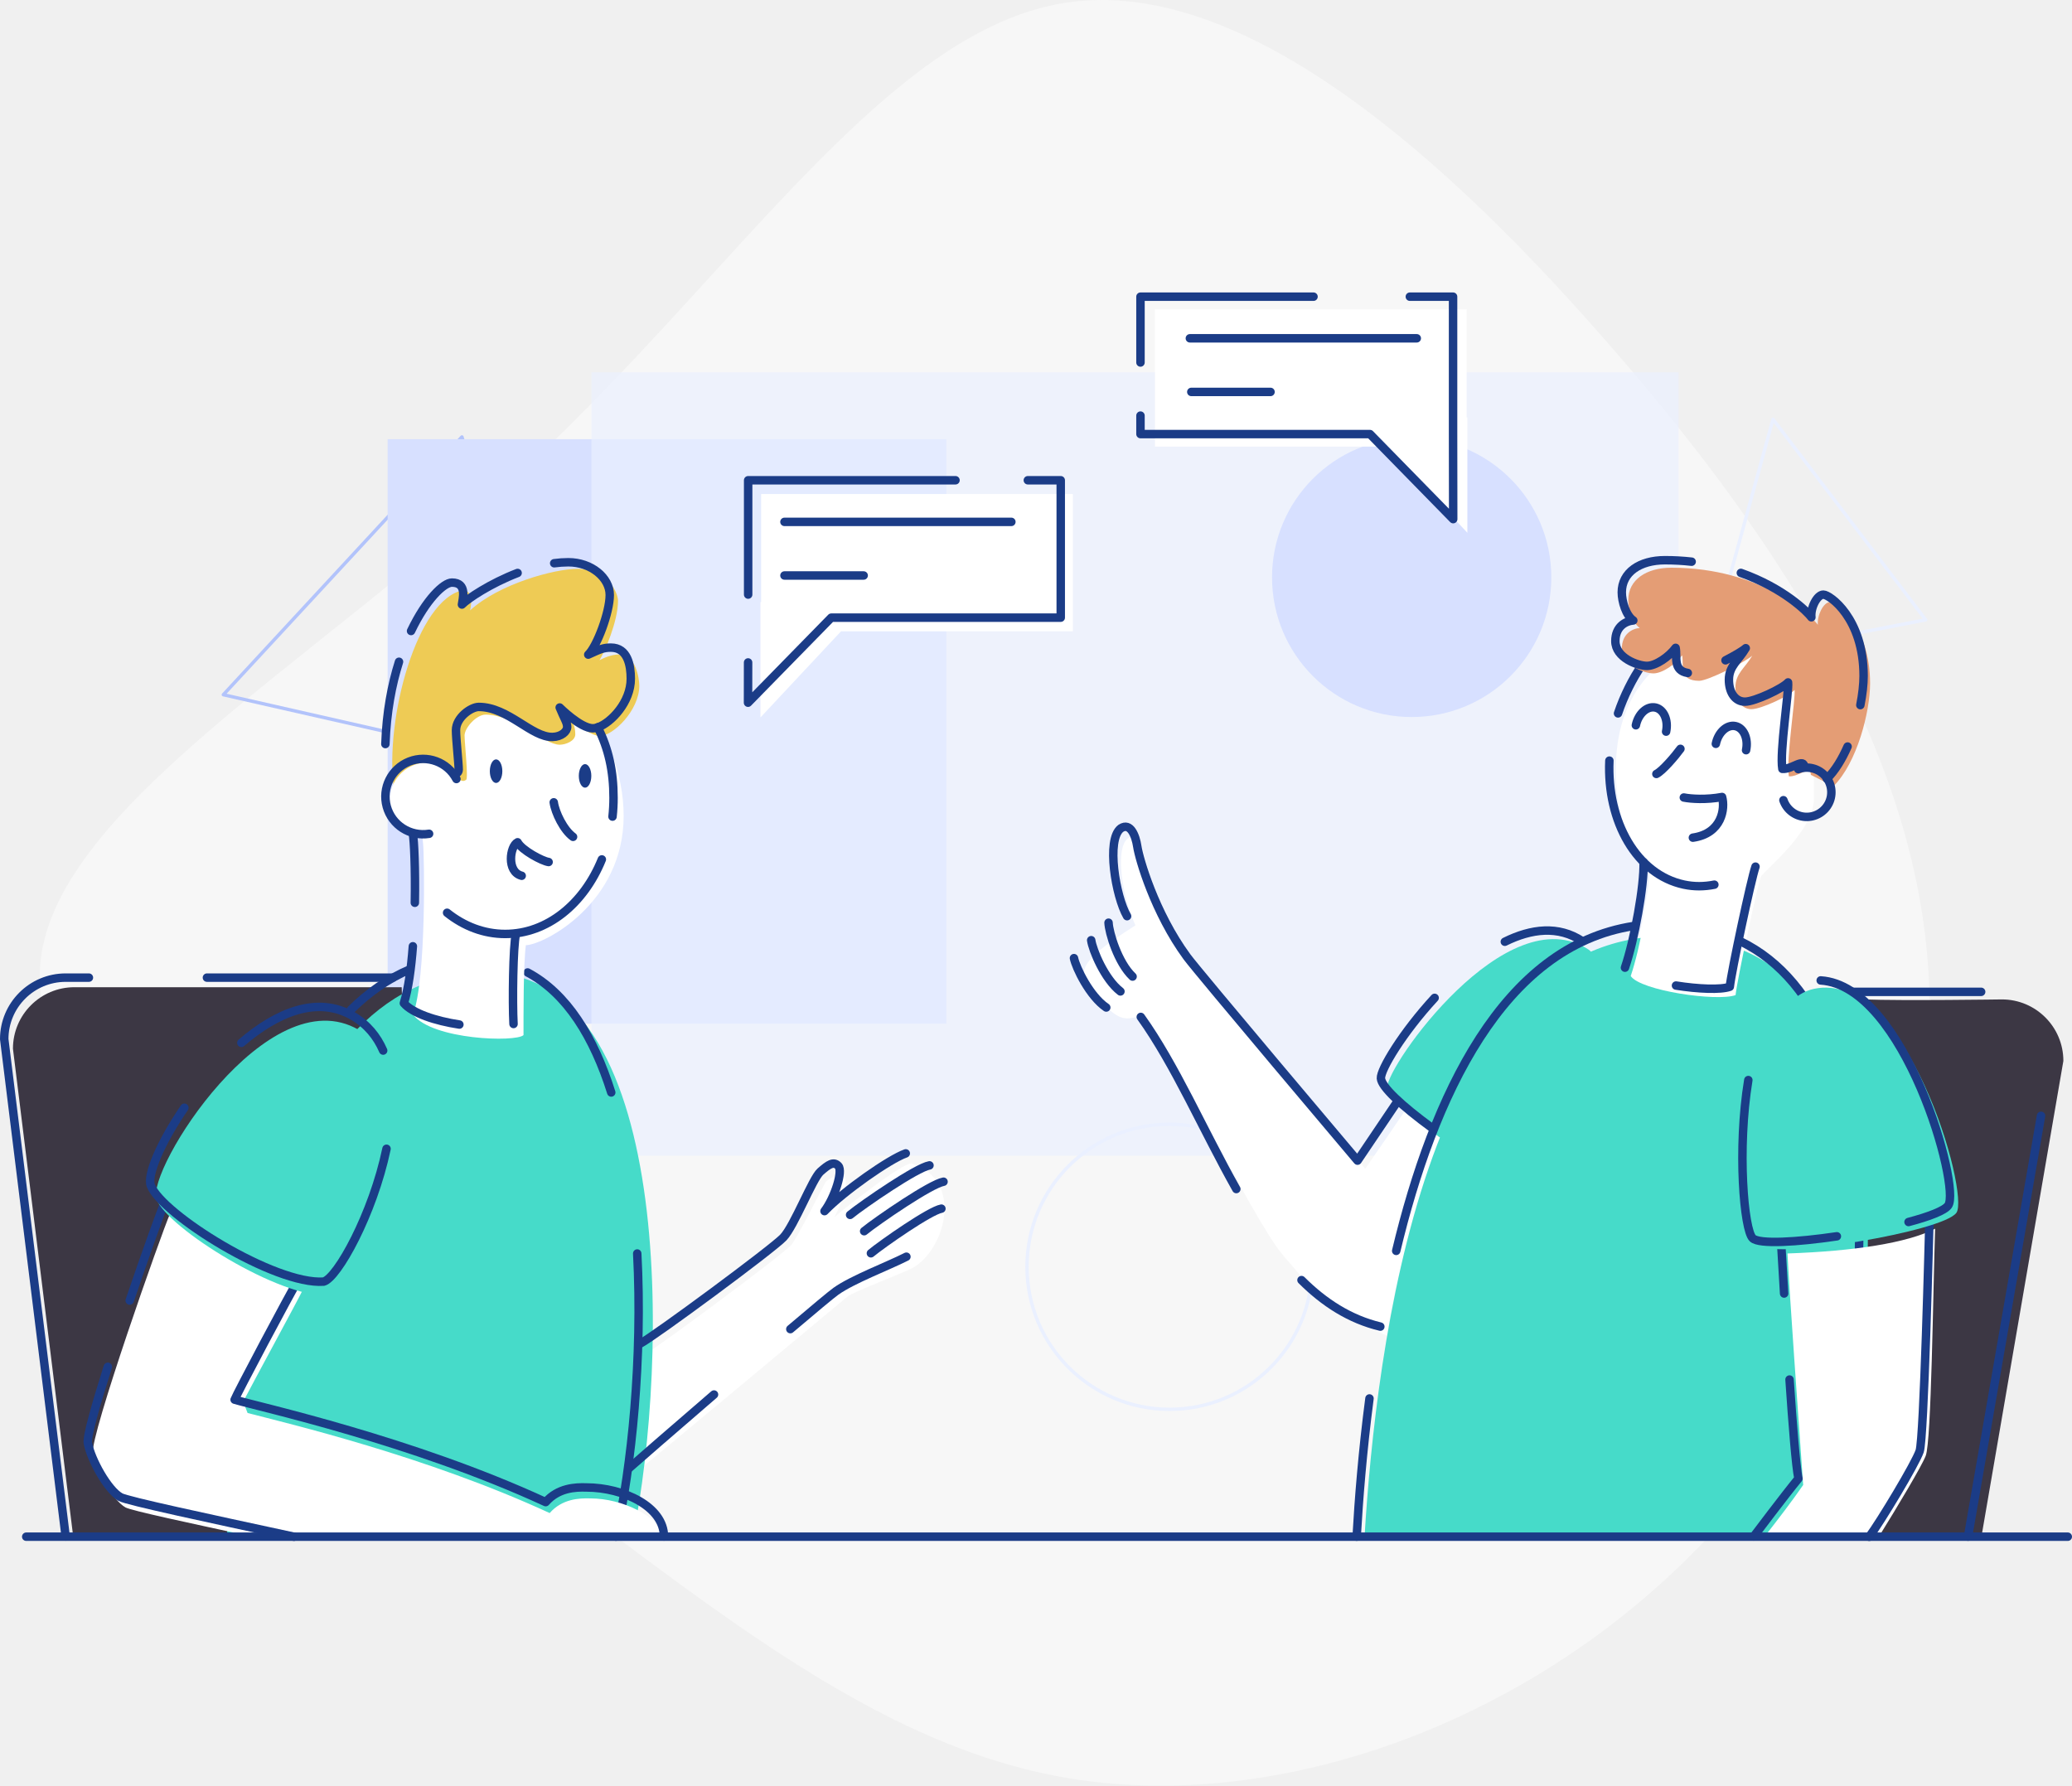
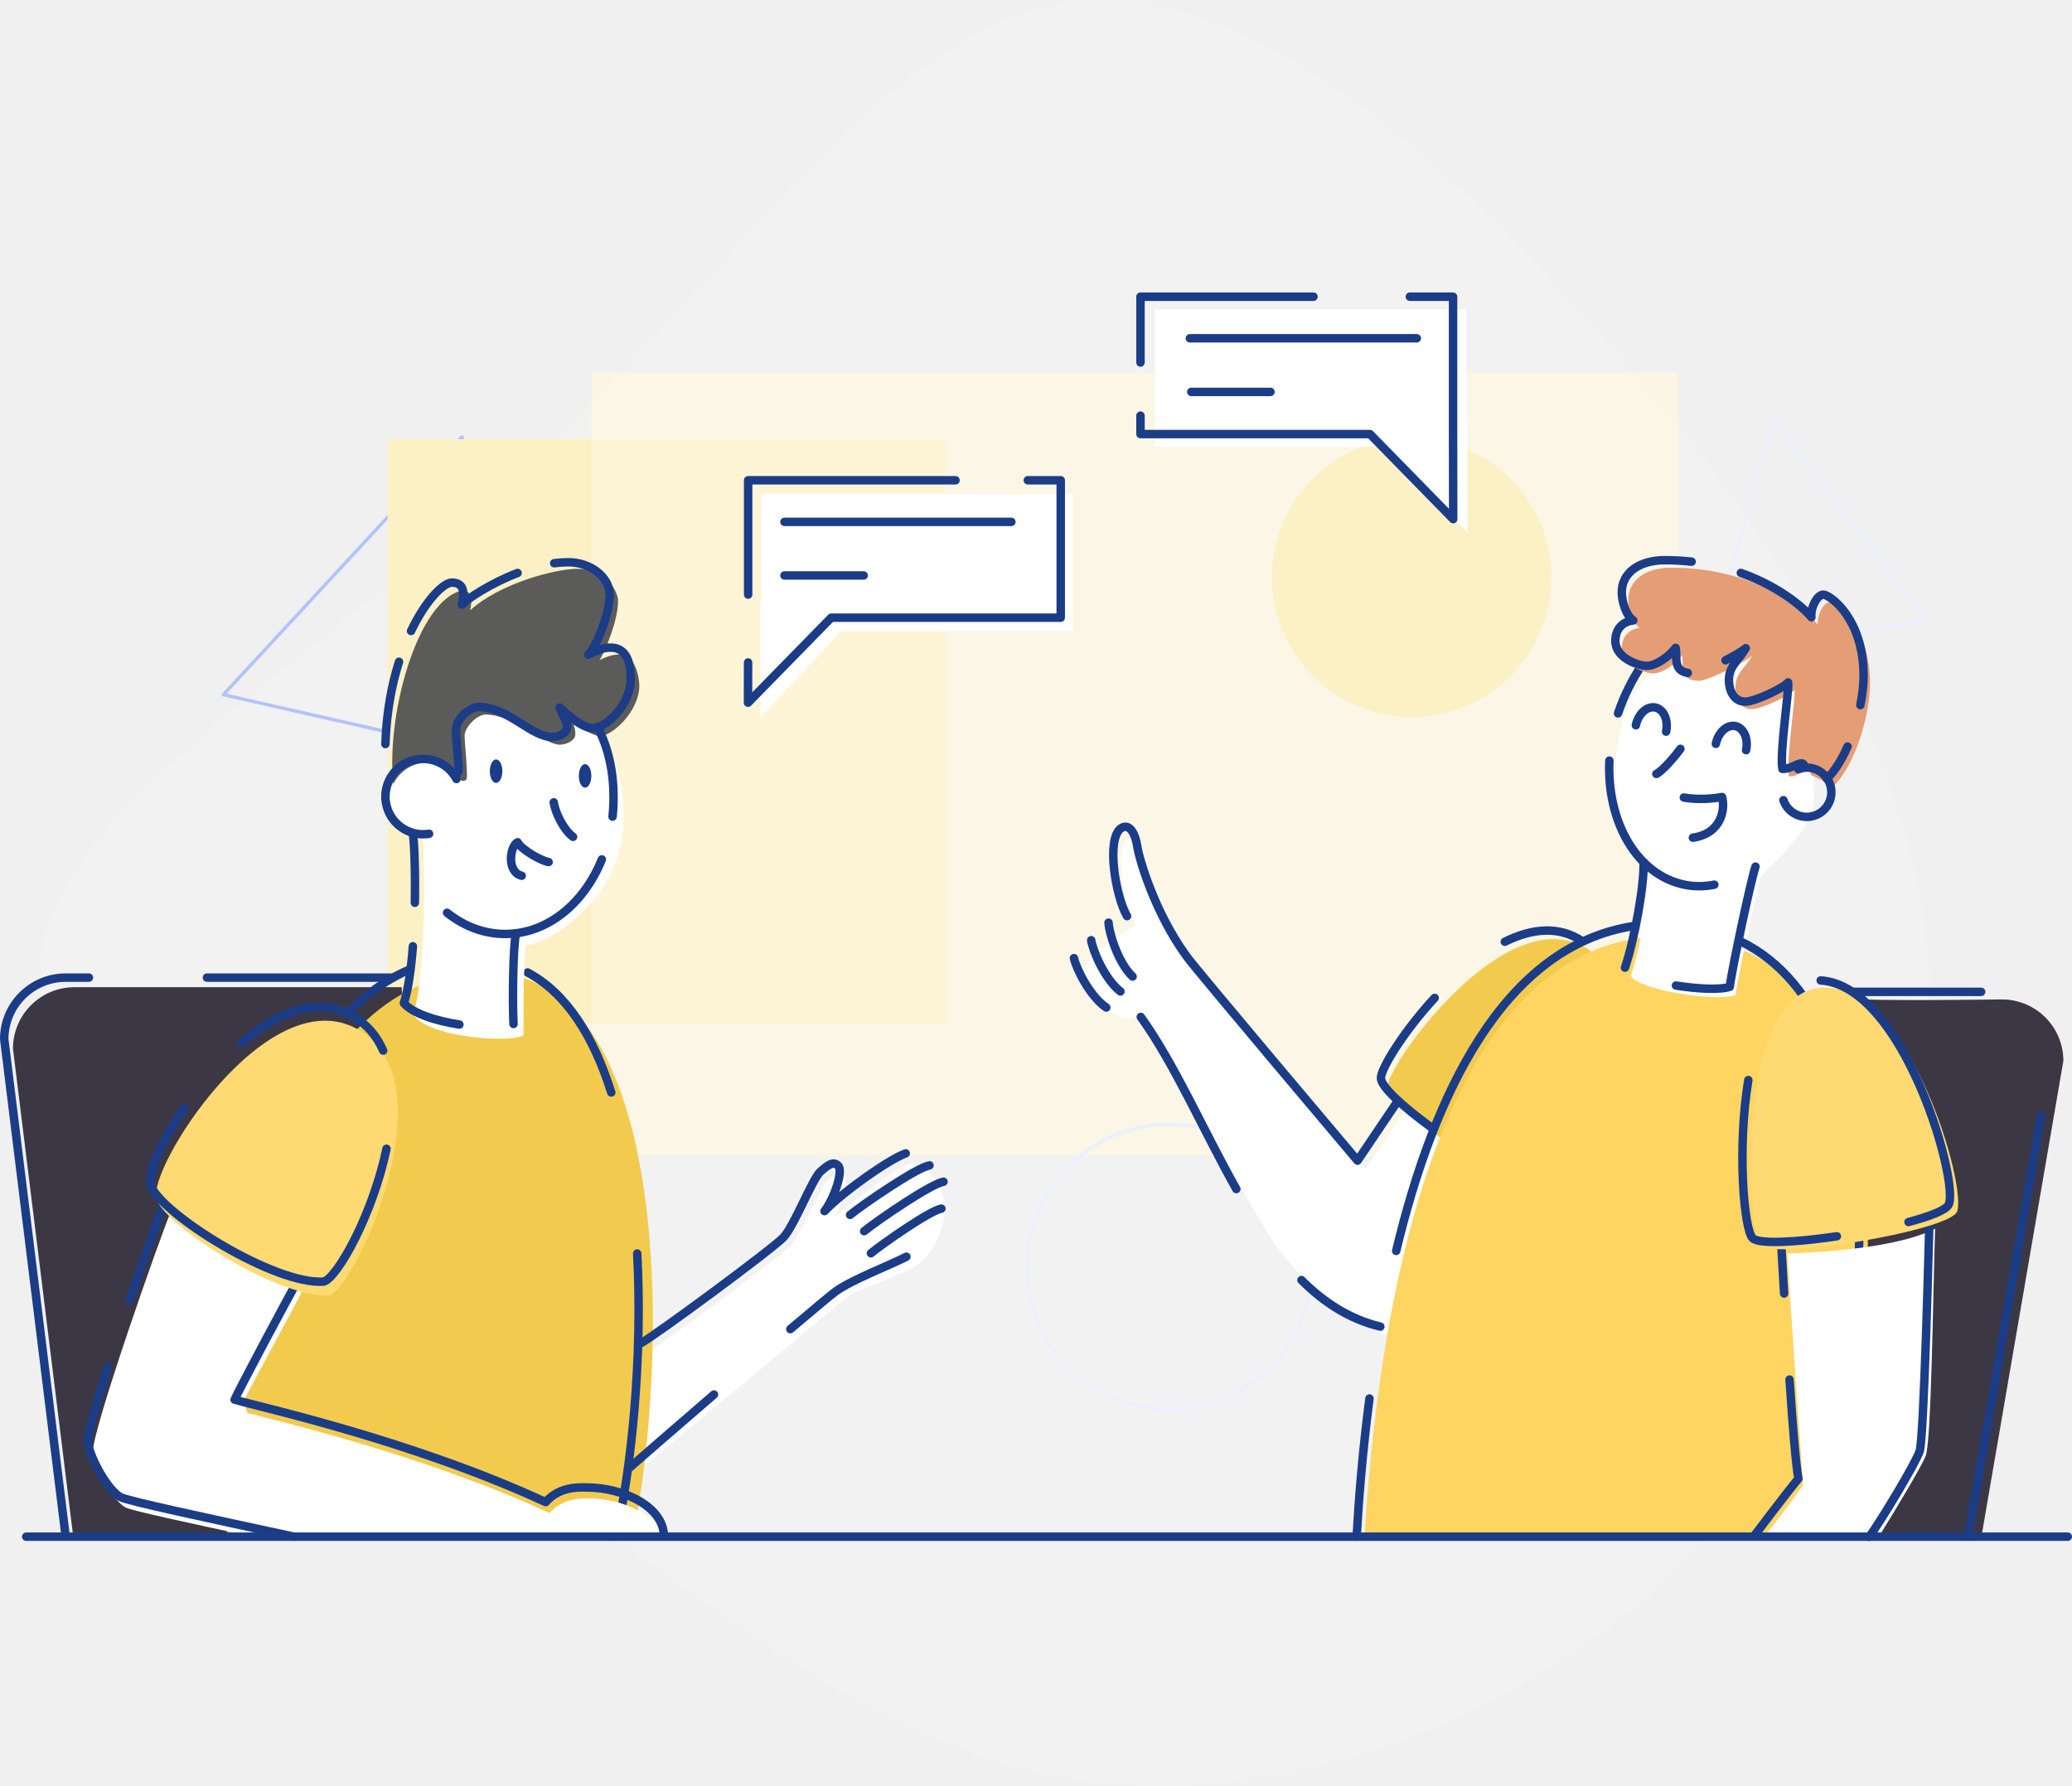
- <svg xmlns="http://www.w3.org/2000/svg" viewBox="0 0 6120.9 5275.15">
-   <defs>
-     <style>.cls-1{fill:#f7f7f7;}.cls-2,.cls-3,.cls-9{fill:none;stroke-linecap:round;stroke-linejoin:round;}.cls-2{stroke:#b2c3fb;}.cls-2,.cls-3{stroke-width:10px;}.cls-3{stroke:#eaf0ff;}.cls-4{fill:#d7e0ff;}.cls-5{fill:#eaf0ff;opacity:0.67;isolation:isolate;}.cls-6{fill:#fff;}.cls-7{fill:#3c3744;}.cls-8{fill:#46dbc9;}.cls-9{stroke:#1b3c87;stroke-width:25px;}.cls-10{fill:#eecb55;}.cls-11{fill:#1b3c87;}.cls-12{fill:#e49d75;}</style>
-   </defs>
-   <g id="Layer_2" data-name="Layer 2">
-     <g id="Layer_1-2" data-name="Layer 1">
-       <path class="cls-1" d="M4777.44,1045.43C5275.3,1621.76,5660,2231.55,5697.26,2877.35c36,645.81-276.59,1328.92-774.45,1785.61-496.57,456.7-1179.68,687-1765,590.49-584.06-97.77-1072.91-522.31-1693-979C846,3817.76,94.72,3328.9,117.87,2864.49c21.87-465.7,818.19-908.25,1438.27-1485.87C2176.21,802.29,2618.76,92.16,3144.92,8.54S4280.87,469.09,4777.44,1045.43Z" />
-       <path class="cls-2" d="M659.78,2052.34l352.41-380.77L1364.6,1290.8l153.55,495.58L1671.71,2282l-506-114.81Z" />
-       <path class="cls-3" d="M5237.57,1238.58l-197.18,718.05L5688.69,1831Z" />
-       <path class="cls-4" d="M1145.14,1297.46H2795.69V3024.25H1145.14Z" />
-       <path class="cls-5" d="M1747.26,1099.76H4958.67V3414.13H1747.26Z" />
-       <path class="cls-4" d="M3757.75,1705.78c0-227.82,184.69-412.5,412.5-412.5s412.51,184.68,412.51,412.5-184.69,412.5-412.51,412.5S3757.75,1933.6,3757.75,1705.78Z" />
-       <path class="cls-3" d="M3033.84,3742.32c0-232.59,188.56-421.15,421.15-421.15s421.14,188.56,421.14,421.15S3687.58,4163.46,3455,4163.46,3033.84,3974.91,3033.84,3742.32Z" />
-       <path class="cls-6" d="M4332.74,913.82v319.25l2,0v340.81l-238.12-254.6H3411.93V913.82Z" />
-       <path class="cls-6" d="M2248.45,1459.45V1778.7l-2,0v340.81l238.13-254.59h684.71V1459.45Z" />
-       <path class="cls-6" d="M4773.45,2273.13c0,228.33,99.24,269.73,99.24,311.14s-45,268.51-57.84,298.35c33.49,46.88,269.73,71.24,314.79,59.06,3.65-44.45,60.28-333.67,73.07-353.15s155.87-134,155.87-228.94c0-212.5-14-495-155.26-495C5031.61,1864.57,4773.45,1948,4773.45,2273.13Z" />
-       <path class="cls-7" d="M5486.22,2952.49c-110.46,2.74-349.13,45.53-349.13,45.53-1.37,116.6,30.42,1352.47,35.22,1538.39h681.62L6095.4,3134.14a181.64,181.64,0,0,0-181.65-181.65s-293.37,4.25-407.28,0C5500.35,2952.29,5493.58,2952.3,5486.22,2952.49Z" />
-       <path class="cls-6" d="M1903,4002.43C1941.87,3981,2317.52,3703,2338.06,3677s94.27-174.55,100.47-184.24,45.64-27.81,50.57-23.63c30.26,25.69-18.24,113.15-24,126.52,28.17-25.71,206.39-165.06,228.23-158.21,157,49.29,98.25,258.81-.42,309.86-27,14-174.83,70.42-189,82.78s-636,530.08-649.93,540C1846.21,4334.39,1864.06,4023.83,1903,4002.43Z" />
-       <path class="cls-6" d="M4154.11,3276.08c-26.76,39.61-94.44,138.43-121.21,177-287.91-378.81-586-598.17-664.25-972-75.76-48.21-71.41,123.84-14.5,252.64-88.85,56.84-173,113.85-147.15,156,99,161.17,128.79,110.46,165.77,113.78S3706,3614.1,3791.35,3709.62c62.9,70.41,111.77,152.73,306.2,236.38,20.9-177.94,151.93-599.27,178.68-631.25C4252.2,3297.55,4180.87,3236.48,4154.11,3276.08Z" />
-       <path class="cls-8" d="M4249.67,3357.6c-89.15-68-149.42-121.52-151-146.65-3.77-59.43,352.43-565.88,594.8-405.27C4796.3,2880.4,4426,3489.12,4249.67,3357.6Z" />
-       <path class="cls-9" d="M4445.43,2782.1c78.1-38.74,158.23-48.46,228.73-1.74" />
-       <path class="cls-9" d="M4230.38,3332.28c-90.48-66.18-149.42-121.52-151-146.65-1.63-25.7,64-135,158.68-237.73" />
-       <path class="cls-8" d="M4919.22,2765.74c-712.79,6.51-855,1230.58-888,1770.67h1349.4c170.27-529.81,296.16-1660.16-349.44-1762.17A681.66,681.66,0,0,0,4919.22,2765.74Z" />
-       <path class="cls-7" d="M219.9,2916.42A181.65,181.65,0,0,0,38.25,3098.08s130.67,1058,178.31,1443.66h982.19c-.09-62.22-2-1374.53-12.06-1625.32Z" />
-       <path class="cls-8" d="M1435.34,2873c-653.51,0-782.65,1139.83-763.63,1668.72H1869.5C1976.13,4018,1993.82,2873,1435.34,2873Z" />
-       <path class="cls-9" d="M1882.44,3703.12c16.19,309-16.62,630.73-62.88,836.37" />
-       <path class="cls-9" d="M1558.61,2872.88c116.35,61.92,195.63,191.24,247.06,354.53" />
-       <path class="cls-9" d="M1037,2982.8c51.66-51,109.25-91.57,173.33-118.79" />
-       <path class="cls-9" d="M1890.38,3969.79c43.9-23.11,391.41-280,423.71-314.09s86-173.8,109.49-194.47,39.13-32,53.11-16.59-10.57,92.72-41,133.29c57.36-59.54,192.31-154,240-170.56" />
-       <path class="cls-9" d="M2109.24,4119.72c-122.41,105.47-233.18,201.63-252.66,219.08" />
-       <path class="cls-9" d="M2677.62,3712.56c-53.52,27.27-159.16,67.06-208,101.92-13.94,9.95-66.25,53.68-134.91,112" />
-       <path class="cls-9" d="M2511.29,3589c16.66-13.8,68.3-50.7,119.76-84,47.79-31,95.43-58.82,114.73-62.21" />
-       <path class="cls-9" d="M2552.78,3637.22c16.66-13.79,68.3-50.7,119.76-84,47.79-30.95,95.43-58.81,114.73-62.2" />
-       <path class="cls-9" d="M2572.77,3702.45c14.8-12.44,60.65-45.72,106.33-75.77,42.44-27.91,84.73-53,101.87-56.09" />
-       <path class="cls-6" d="M5202.93,2584.88c-13,37.1-71.55,311.56-75.88,354.85-55,19.79-281.27-13.07-309.72-56.36,27.83-81.63,57.41-243.59,54.93-311.62" />
-       <path class="cls-9" d="M4800.32,2858.73c27.83-81.63,57.41-243.59,54.93-311.61" />
-       <path class="cls-9" d="M5185.92,2560.24c-13,37.11-71.55,311.56-75.88,354.85-26.73,9.61-93.82,6.81-159-3.58" />
-       <path class="cls-9" d="M4779.8,2107.48c17.47-52.19,43.41-103.22,69.91-141.77" />
-       <path class="cls-9" d="M5064.4,2613.49c-29.82,6-60.07,6.21-89.85-.16-139.41-29.81-228.16-185.25-220.27-366.31" />
-       <path class="cls-9" d="M5139.37,2779.77c498.73,240,370.55,1285.89,208.27,1759.3" />
-       <path class="cls-9" d="M4124.52,3695.35C4233.81,3239,4439.4,2795.13,4826,2735.65" />
-       <path class="cls-9" d="M4007.74,4539.56c6.07-108.79,17.26-251.12,37.84-408.25" />
-       <path class="cls-9" d="M5286.48,4075.46c9,133,18.79,255.82,26.32,292.48-39.78,48.37-132.27,171.22-132.27,171.22" />
-       <path class="cls-9" d="M5261.48,3669.45c1.14,16.67,4.46,75.13,9,151.87" />
-       <path class="cls-9" d="M4129.17,3252.46c-13.34,19.52-118.86,176.32-118.86,176.32s-472-558.51-504-602.29C3410.62,2695.75,3365,2536.08,3359.75,2501c-5-33.14-21-72.26-48.73-53.92-43.78,33-15.16,201.77,18.45,259.44" />
-       <path class="cls-9" d="M3274.76,2725.82c1.14,29.1,27.89,118.55,71,159.14" />
-       <path class="cls-9" d="M3223.49,2777.55c4,28.84,39.46,115.22,86.4,151.35" />
-       <path class="cls-9" d="M3172.63,2830.51c5.74,28.55,46.33,112.63,95.36,145.87" />
-       <path class="cls-9" d="M3652.21,3512.68c-97.74-173.55-180.68-366.94-282.21-508.48" />
-       <path class="cls-9" d="M4077.63,3919.1c-90.36-21.75-166.35-71-232.85-137.41" />
-       <path class="cls-9" d="M4832.51,2142.63c7.19-34.13,33-57.59,57.67-52.4s38.83,37.06,31.65,71.2" />
-       <path class="cls-9" d="M5068.75,2197.44c7.18-34.13,33-57.59,57.67-52.4s38.83,37.06,31.65,71.2" />
-       <path class="cls-9" d="M4964.19,2212.23c-14.65,20.26-53,65.46-71.07,74.19" />
-       <path class="cls-9" d="M4974.19,2356c21,4.23,66.72,7.21,113-1.54,9.54,33.91,0,107.83-86.24,120.19" />
-       <path class="cls-9" d="M611.32,2888.11H1161" />
-       <path class="cls-9" d="M194,4539.2,12.5,3069.77a181.66,181.66,0,0,1,181.67-181.66h68.44" />
-       <path class="cls-9" d="M5852.52,2930.08H5472.3" />
-       <path class="cls-9" d="M5813.75,4539.49l215.69-1243.12" />
-       <path class="cls-9" d="M2209.93,1957l-.18,118.91,245.9-251.22h677.88V1418.77h-97.2" />
-       <path class="cls-9" d="M2822.62,1418.77h-612.5v337.74" />
-       <path class="cls-9" d="M2317.36,1541.73h670.31" />
-       <path class="cls-9" d="M2317.36,1700.14h234" />
-       <path class="cls-9" d="M4164.82,876.46h127.69v405.93l.37,251.22L4047,1282.39H3369.1v-54.61" />
-       <path class="cls-9" d="M3369.1,1070.9V876.46h511.14" />
-       <path class="cls-9" d="M4185.27,999.42H3515" />
-       <path class="cls-9" d="M3753.24,1157.83h-234" />
-       <path class="cls-6" d="M501.46,3584.11l.69,1.78c-23.81,53.37-237.19,657.46-227.81,707.52,9.43,50.39,59.44,139.21,96.22,159.75,16.81,9.41,185.18,45.46,386,88.58H1967.69c-24.74-63-128.13-114.95-223.79-115.14-32.45-1.07-83.22,1.15-120.09,43.29-364.87-168.4-773.59-264.65-892.41-295.59l-13-33.66c39.51-75.57,158.62-294.25,175.25-328.31C830.35,3780.16,505.82,3586.72,503,3585l-.21-.6c0,.07-.13.28-.16.35Z" />
-       <path class="cls-9" d="M318.55,4037.81c-36,113.43-62.47,206.83-59,225.24,9.43,50.38,59.41,139.17,96.19,159.73,20.34,11.36,258.6,62.09,512.74,117" />
-       <path class="cls-9" d="M486.19,3553.78c-9.38,20.35-55.08,147.11-103,288.22" />
-       <path class="cls-9" d="M881.79,3779.93c-24.63,40.1-184.64,342.37-188.67,355,75.66,22.11,525.09,120.86,918.87,302.61,36.88-42.15,87.63-44.36,120.08-43.28,110.44.21,229.35,57.34,229.35,145" />
-       <path class="cls-8" d="M1059.75,3042.47c272.37,159.25-13.08,765.11-86.78,784.38-144.83,10-478.35-199.1-510.45-283.74S791,2885.31,1059.75,3042.47Z" />
-       <path class="cls-9" d="M1141.8,3393.71c-40.56,193.68-145.22,381.87-185.78,392.48-144.83,10-478.35-199.11-510.45-283.76-11.76-31,29.21-127.65,99.07-229.89" />
-       <path class="cls-9" d="M713,3080.77c104.54-89.76,224.27-140.7,329.84-79,42,24.57,70.77,59.78,89.07,101.83" />
-       <path class="cls-6" d="M1220.14,2997.36c39.66-107.81,33.53-470.22,29.6-506.07-4.74-43.27-37.32-355.3,40.91-421.22s198.47-139.79,269.45-134.72,282.22,217.63,282.22,475-234,380.31-288.89,382c-7.5,57.15-6.92,210.12-6.92,265.53C1524,3079.47,1277.67,3072.21,1220.14,2997.36Z" />
-       <path class="cls-10" d="M1259.2,2265.68c-36.67-2.24-65.15,30.84-95.77,62.41C1136,2125,1231.69,1767.87,1369,1743.44c23.6.93,26.57,32.21,19.68,59.74,86.13-78.56,247.91-122.21,316.58-122.79,89,0,120.46,70.19,120.46,94.28,0,61-40,152.14-54.71,175.74,23.54-12.52,42.4-17.09,60.59-17.09,45.78,0,57,71,57,92.16,0,73.84-78.19,149-117,149-18.19,0-68.47-28.33-83.71-49.47,5.37,15.7,11.33,20.1,11.55,44.23.17,19.91-28.77,30.84-46,30.84-45.62,0-136.06-89-218.8-89-27.53,0-62.27,39.45-62.27,61.69S1384,2300,1377,2303.65c-21.36,16.83-31.27-33.23-116.07-38.67" />
-       <path class="cls-9" d="M1777.92,2538.88c-52.85,130.67-160.88,220.21-285.57,220.21-63.14,0-122-23-171.6-62.6" />
-       <path class="cls-9" d="M1765.89,2148.79c31.51,62.26,46.55,129.07,46.55,208.3a509.08,509.08,0,0,1-3,55.36" />
-       <path class="cls-9" d="M1517,3025.08c-3.45-63.75-1.5-229.93,7.11-266.11" />
-       <path class="cls-9" d="M1219.66,2795.48c-5,65.13-13.3,126.11-26.6,168.15,25.34,29.72,93.29,52.45,164,63.09" />
-       <path class="cls-9" d="M1219.48,2462.81c3.89,18.6,7.78,104.86,6,204.19" />
-       <path class="cls-11" d="M1447,2278.2c0-19.23,8.27-34.83,18.48-34.83s18.47,15.6,18.47,34.83-8.27,34.83-18.47,34.83S1447,2297.44,1447,2278.2Z" />
-       <path class="cls-11" d="M1709.86,2292.13c0-19.23,8.27-34.82,18.47-34.82s18.48,15.59,18.48,34.82-8.27,34.83-18.48,34.83S1709.86,2311.37,1709.86,2292.13Z" />
-       <path class="cls-9" d="M1635.8,2370.21c4.33,30.69,29.4,82.12,57.06,102" />
-       <path class="cls-9" d="M1620.68,2546.56c-19-2.59-79.54-35-91.64-58.35-22.48,10.81-33.72,87.31,12.1,99" />
-       <path class="cls-9" d="M1766.32,2148.68a45.32,45.32,0,0,1-14.83,2.9c-36.62,0-98.11-61.5-98.11-61.5,13.82,33.86,22.11,43.53,22.11,57.35s-17.28,29-42.83,29.71c-62.24,1.77-131-88.72-218.36-88.72-22.77,0-67.26,31.17-67.26,68.84,0,25.42,8,98.5,8,116,0,7-4,11.68-11.46,14.81" />
-       <path class="cls-9" d="M1637.14,1663.91A318.46,318.46,0,0,1,1679,1661c67.71,0,122.29,45.6,122.29,96.73s-38,152-63.57,176.19c33.86-15.2,43.53-20.73,67-20.73,49.52,0,58.73,52.51,58.73,91.89,0,69.13-58.15,129.87-97.1,143.58" />
-       <path class="cls-9" d="M1214.29,1864.09c44.55-93.44,96.58-143,120.72-143,46.61,0,31.5,49.13,29.61,64.88,17-17.43,83.8-62.38,164.45-93.33" />
-       <path class="cls-9" d="M1138.49,2198.11c3.23-94.18,18.85-175.57,40.22-243.13" />
-       <path class="cls-6" d="M1280.43,2473.85a111.32,111.32,0,1,1,80.75-161.79" />
-       <path class="cls-9" d="M1267.61,2463.17a111.32,111.32,0,1,1,80.75-161.79" />
-       <path class="cls-6" d="M5716.5,3629.83c-81.5,41.85-238,66.27-436,73.19,5.5,116.25,32.1,482.79,46.25,683.94-30.82,44.95-75.84,103.66-111.69,149.45h337.22c52.81-85,125.77-206.9,136.59-235.95C5705.5,4255.81,5710.19,3823.6,5716.5,3629.83Z" />
-       <path class="cls-9" d="M5700.08,3592.52c-1.5,53.19-16.48,657-29.21,694.46s-116,208.64-149,253" />
-       <path class="cls-8" d="M5357.89,2921.42c273.7-59.76,461.59,605.44,421.54,661.37s-533.34,137.08-577.38,97S5128.68,2971.47,5357.89,2921.42Z" />
-       <path class="cls-9" d="M5426.29,3652.29c-118.9,17.53-228.76,23.9-248.49,5.94-25.83-23.52-46.61-263.26-13.08-467.51" />
-       <path class="cls-9" d="M5378.54,2896.4c249,15.89,414.46,612,376.65,664.83-11,15.39-56.35,32.69-117.19,48.85" />
-       <path class="cls-12" d="M5416.11,2322.78c70.3-69.66,108.34-221.09,108.34-303.89,0-170.23-100.13-240.1-118.86-240.1s-38.41,39.39-35.41,66.94c-16.91-23.46-165.29-168.6-432.75-168.6-74.09,0-127.3,35.89-127.3,94.91,0,26.84,12.43,68.73,34,83.13-21.93,1.63-53,17.31-53,60.87,0,49.76,66.77,73.3,93.27,73.3s65.78-27.49,84.76-53.34c5.9,28.47-11.92,74.86,50.08,75.27,26.18.17,136.46-55.64,157.08-74.29-20.94,36-49.74,52.53-49.74,93.27,0,38.11,18.65,64.8,47.45,64.8s111.92-39.27,127.31-57c3.27,25.86-25.56,206.29-16.88,255.48,28.94,2.17,64.46-34.68,64.92-4.47" />
-       <path class="cls-9" d="M5097.28,1950.73c27.13-13.93,51.27-28.14,59.85-35.9-20.94,36-49.74,52.52-49.74,93.27,0,38.11,18.65,64.79,47.45,64.79s111.92-39.27,127.3-56.94c3.28,25.85-25.55,206.28-16.87,255.47,28.94,2.18,64.46-34.67,64.92-4.46" />
-       <path class="cls-9" d="M4997.33,1659.34a710.26,710.26,0,0,0-79.1-4.36c-74.09,0-127.31,35.89-127.31,94.91,0,26.83,12.44,68.72,34,83.12-21.93,1.64-53,17.32-53,60.87,0,49.77,66.76,73.31,93.27,73.31s65.78-27.49,84.76-53.35c5.4,26.06-9.07,67.14,36,74.22" />
-       <path class="cls-9" d="M5495.66,2083.06c6.34-32.13,9.59-62.15,9.59-86.33,0-170.22-100.13-240.1-118.86-240.1S5348,1796,5351,1823.57c-11.36-15.75-82.07-86.44-208.36-131.13" />
-       <path class="cls-9" d="M5396.91,2300.63c24.27-24.06,44.7-57.86,61.05-95.22" />
-       <path class="cls-9" d="M5312.19,2272.21a72.78,72.78,0,1,1-43.81,91.72" />
-       <path class="cls-9" d="M77.5,4539.73H6108.4" />
+ <svg xmlns="http://www.w3.org/2000/svg" version="1.1" id="Layer_1" x="0px" y="0px" viewBox="0 0 6120.9 5275.1" style="enable-background:new 0 0 6120.9 5275.1;" xml:space="preserve">
+   <style type="text/css">
+ 	.st0{fill:#F2F2F2;}
+ 	.st1{fill:none;stroke:#B2C3FB;stroke-width:10;stroke-linecap:round;stroke-linejoin:round;}
+ 	.st2{fill:none;stroke:#EAF0FF;stroke-width:10;stroke-linecap:round;stroke-linejoin:round;}
+ 	.st3{fill:#FCF1C5;}
+ 	.st4{opacity:0.67;fill:#FFF7DE;enable-background:new    ;}
+ 	.st5{fill:#FFFFFF;}
+ 	.st6{fill:#3C3744;}
+ 	.st7{fill:#F2CB4E;}
+ 	.st8{fill:none;stroke:#1B3C87;stroke-width:25;stroke-linecap:round;stroke-linejoin:round;}
+ 	.st9{fill:#FFD561;}
+ 	.st10{fill:#FFDA73;}
+ 	.st11{fill:#5B5B5A;}
+ 	.st12{fill:#1B3C87;}
+ 	.st13{fill:#E49D75;}
+ </style>
+   <g id="Layer_2_1_">
+     <g id="Layer_1-2">
+       <path class="st0" d="M4777.4,1045.4c497.9,576.3,882.6,1186.1,919.8,1831.9c36,645.8-276.6,1328.9-774.5,1785.6    c-496.6,456.7-1179.7,687-1765,590.5c-584.1-97.8-1072.9-522.3-1693-979C846,3817.8,94.7,3328.9,117.9,2864.5    c21.9-465.7,818.2-908.2,1438.3-1485.9C2176.2,802.3,2618.8,92.2,3144.9,8.5S4280.9,469.1,4777.4,1045.4z" />
+       <path class="st1" d="M659.8,2052.3l352.4-380.8l352.4-380.8l153.6,495.6l153.6,495.6l-506-114.8L659.8,2052.3z" />
+       <path class="st2" d="M5237.6,1238.6l-197.2,718l648.3-125.6L5237.6,1238.6z" />
+       <path class="st3" d="M1145.1,1297.5h1650.5v1726.8H1145.1V1297.5z" />
+       <path class="st4" d="M1747.3,1099.8h3211.4v2314.4H1747.3V1099.8z" />
+       <path class="st3" d="M3757.8,1705.8c0-227.8,184.7-412.5,412.5-412.5s412.5,184.7,412.5,412.5s-184.7,412.5-412.5,412.5    S3757.8,1933.6,3757.8,1705.8z" />
+       <path class="st2" d="M3033.8,3742.3c0-232.6,188.6-421.1,421.1-421.1s421.1,188.6,421.1,421.1s-188.5,421.1-421.1,421.1    S3033.8,3974.9,3033.8,3742.3z" />
+       <path class="st5" d="M4332.7,913.8v319.3h2v340.8l-238.1-254.6h-684.7V913.8H4332.7z" />
+       <path class="st5" d="M2248.4,1459.4v319.2h-2v340.8l238.1-254.6h684.7v-405.5H2248.4z" />
+       <path class="st5" d="M4773.5,2273.1c0,228.3,99.2,269.7,99.2,311.1s-45,268.5-57.8,298.4c33.5,46.9,269.7,71.2,314.8,59.1    c3.6-44.4,60.3-333.7,73.1-353.1s155.9-134,155.9-228.9c0-212.5-14-495-155.3-495C5031.6,1864.6,4773.5,1948,4773.5,2273.1z" />
+       <path class="st6" d="M5486.2,2952.5c-110.5,2.7-349.1,45.5-349.1,45.5c-1.4,116.6,30.4,1352.5,35.2,1538.4h681.6l241.5-1402.3    c0-100.3-81.3-181.6-181.6-181.6c0,0,0,0,0,0c0,0-293.4,4.2-407.3,0C5500.4,2952.3,5493.6,2952.3,5486.2,2952.5z" />
+       <path class="st5" d="M1903,4002.4c38.9-21.4,414.5-299.4,435.1-325.4s94.3-174.6,100.5-184.2s45.6-27.8,50.6-23.6    c30.3,25.7-18.2,113.1-24,126.5c28.2-25.7,206.4-165.1,228.2-158.2c157,49.3,98.2,258.8-0.4,309.9c-27,14-174.8,70.4-189,82.8    s-636,530.1-649.9,540C1846.2,4334.4,1864.1,4023.8,1903,4002.4z" />
+       <path class="st5" d="M4154.1,3276.1c-26.8,39.6-94.4,138.4-121.2,177c-287.9-378.8-586-598.2-664.2-972    c-75.8-48.2-71.4,123.8-14.5,252.6c-88.9,56.8-173,113.9-147.1,156c99,161.2,128.8,110.5,165.8,113.8s333.2,610.6,418.6,706.1    c62.9,70.4,111.8,152.7,306.2,236.4c20.9-177.9,151.9-599.3,178.7-631.2C4252.2,3297.6,4180.9,3236.5,4154.1,3276.1z" />
+       <path class="st7" d="M4249.7,3357.6c-89.1-68-149.4-121.5-151-146.6c-3.8-59.4,352.4-565.9,594.8-405.3    C4796.3,2880.4,4426,3489.1,4249.7,3357.6z" />
+       <path class="st8" d="M4445.4,2782.1c78.1-38.7,158.2-48.5,228.7-1.7" />
+       <path class="st8" d="M4230.4,3332.3c-90.5-66.2-149.4-121.5-151-146.6c-1.6-25.7,64-135,158.7-237.7" />
+       <path class="st9" d="M4919.2,2765.7c-712.8,6.5-855,1230.6-888,1770.7h1349.4c170.3-529.8,296.2-1660.2-349.4-1762.2    C4994.2,2768.3,4956.7,2765.5,4919.2,2765.7z" />
+       <path class="st6" d="M219.9,2916.4c-100.3,0-181.6,81.3-181.6,181.6c0,0,0,0,0,0c0,0,130.7,1058,178.3,1443.7h982.2    c-0.1-62.2-2-1374.5-12.1-1625.3L219.9,2916.4z" />
+       <path class="st7" d="M1435.3,2873c-653.5,0-782.7,1139.8-763.6,1668.7h1197.8C1976.1,4018,1993.8,2873,1435.3,2873z" />
+       <path class="st8" d="M1882.4,3703.1c16.2,309-16.6,630.7-62.9,836.4" />
+       <path class="st8" d="M1558.6,2872.9c116.3,61.9,195.6,191.2,247.1,354.5" />
+       <path class="st8" d="M1037,2982.8c51.7-51,109.2-91.6,173.3-118.8" />
+       <path class="st8" d="M1890.4,3969.8c43.9-23.1,391.4-280,423.7-314.1s86-173.8,109.5-194.5s39.1-32,53.1-16.6s-10.6,92.7-41,133.3    c57.4-59.5,192.3-154,240-170.6" />
+       <path class="st8" d="M2109.2,4119.7c-122.4,105.5-233.2,201.6-252.7,219.1" />
+       <path class="st8" d="M2677.6,3712.6c-53.5,27.3-159.2,67.1-208,101.9c-13.9,9.9-66.2,53.7-134.9,112" />
+       <path class="st8" d="M2511.3,3589c16.7-13.8,68.3-50.7,119.8-84c47.8-31,95.4-58.8,114.7-62.2" />
+       <path class="st8" d="M2552.8,3637.2c16.7-13.8,68.3-50.7,119.8-84c47.8-30.9,95.4-58.8,114.7-62.2" />
+       <path class="st8" d="M2572.8,3702.4c14.8-12.4,60.6-45.7,106.3-75.8c42.4-27.9,84.7-53,101.9-56.1" />
+       <path class="st5" d="M5202.9,2584.9c-13,37.1-71.5,311.6-75.9,354.9c-55,19.8-281.3-13.1-309.7-56.4    c27.8-81.6,57.4-243.6,54.9-311.6" />
+       <path class="st8" d="M4800.3,2858.7c27.8-81.6,57.4-243.6,54.9-311.6" />
+       <path class="st8" d="M5185.9,2560.2c-13,37.1-71.5,311.6-75.9,354.9c-26.7,9.6-93.8,6.8-159-3.6" />
+       <path class="st8" d="M4779.8,2107.5c17.5-52.2,43.4-103.2,69.9-141.8" />
+       <path class="st8" d="M5064.4,2613.5c-29.8,6-60.1,6.2-89.9-0.2c-139.4-29.8-228.2-185.2-220.3-366.3" />
+       <path class="st8" d="M5139.4,2779.8c498.7,240,370.5,1285.9,208.3,1759.3" />
+       <path class="st8" d="M4124.5,3695.4c109.3-456.4,314.9-900.2,701.5-959.7" />
+       <path class="st8" d="M4007.7,4539.6c6.1-108.8,17.3-251.1,37.8-408.2" />
+       <path class="st8" d="M5286.5,4075.5c9,133,18.8,255.8,26.3,292.5c-39.8,48.4-132.3,171.2-132.3,171.2" />
+       <path class="st8" d="M5261.5,3669.4c1.1,16.7,4.5,75.1,9,151.9" />
+       <path class="st8" d="M4129.2,3252.5c-13.3,19.5-118.9,176.3-118.9,176.3s-472-558.5-504-602.3    c-95.7-130.7-141.3-290.4-146.6-325.5c-5-33.1-21-72.3-48.7-53.9c-43.8,33-15.2,201.8,18.4,259.4" />
+       <path class="st8" d="M3274.8,2725.8c1.1,29.1,27.9,118.6,71,159.1" />
+       <path class="st8" d="M3223.5,2777.6c4,28.8,39.5,115.2,86.4,151.4" />
+       <path class="st8" d="M3172.6,2830.5c5.7,28.6,46.3,112.6,95.4,145.9" />
+       <path class="st8" d="M3652.2,3512.7c-97.7-173.6-180.7-366.9-282.2-508.5" />
+       <path class="st8" d="M4077.6,3919.1c-90.4-21.8-166.4-71-232.9-137.4" />
+       <path class="st8" d="M4832.5,2142.6c7.2-34.1,33-57.6,57.7-52.4s38.8,37.1,31.6,71.2" />
+       <path class="st8" d="M5068.8,2197.4c7.2-34.1,33-57.6,57.7-52.4s38.8,37.1,31.6,71.2" />
+       <path class="st8" d="M4964.2,2212.2c-14.6,20.3-53,65.5-71.1,74.2" />
+       <path class="st8" d="M4974.2,2356c21,4.2,66.7,7.2,113-1.5c9.5,33.9,0,107.8-86.2,120.2" />
+       <path class="st8" d="M611.3,2888.1H1161" />
+       <path class="st8" d="M194,4539.2L12.5,3069.8c0-100.3,81.3-181.7,181.7-181.7c0,0,0,0,0,0h68.4" />
+       <path class="st8" d="M5852.5,2930.1h-380.2" />
+       <path class="st8" d="M5813.8,4539.5l215.7-1243.1" />
+       <path class="st8" d="M2209.9,1957l-0.2,118.9l245.9-251.2h677.9v-405.9h-97.2" />
+       <path class="st8" d="M2822.6,1418.8h-612.5v337.7" />
+       <path class="st8" d="M2317.4,1541.7h670.3" />
+       <path class="st8" d="M2317.4,1700.1h234" />
+       <path class="st8" d="M4164.8,876.5h127.7v405.9l0.4,251.2L4047,1282.4h-677.9v-54.6" />
+       <path class="st8" d="M3369.1,1070.9V876.5h511.1" />
+       <path class="st8" d="M4185.3,999.4H3515" />
+       <path class="st8" d="M3753.2,1157.8h-234" />
+       <path class="st5" d="M501.5,3584.1l0.7,1.8c-23.8,53.4-237.2,657.5-227.8,707.5c9.4,50.4,59.4,139.2,96.2,159.8    c16.8,9.4,185.2,45.5,386,88.6h1211.1c-24.7-63-128.1-115-223.8-115.1c-32.4-1.1-83.2,1.1-120.1,43.3    c-364.9-168.4-773.6-264.6-892.4-295.6l-13-33.7c39.5-75.6,158.6-294.2,175.2-328.3c-63.3-32.2-387.8-225.6-390.6-227.3l-0.2-0.6    c0,0.1-0.1,0.3-0.2,0.4L501.5,3584.1z" />
+       <path class="st8" d="M318.5,4037.8c-36,113.4-62.5,206.8-59,225.2c9.4,50.4,59.4,139.2,96.2,159.7c20.3,11.4,258.6,62.1,512.7,117    " />
+       <path class="st8" d="M486.2,3553.8c-9.4,20.4-55.1,147.1-103,288.2" />
+       <path class="st8" d="M881.8,3779.9c-24.6,40.1-184.6,342.4-188.7,355c75.7,22.1,525.1,120.9,918.9,302.6    c36.9-42.1,87.6-44.4,120.1-43.3c110.4,0.2,229.3,57.3,229.3,145" />
+       <path class="st10" d="M1059.8,3042.5c272.4,159.2-13.1,765.1-86.8,784.4c-144.8,10-478.4-199.1-510.5-283.7    S791,2885.3,1059.8,3042.5z" />
+       <path class="st8" d="M1141.8,3393.7c-40.6,193.7-145.2,381.9-185.8,392.5c-144.8,10-478.4-199.1-510.5-283.8    c-11.8-31,29.2-127.6,99.1-229.9" />
+       <path class="st8" d="M713,3080.8c104.5-89.8,224.3-140.7,329.8-79c42,24.6,70.8,59.8,89.1,101.8" />
+       <path class="st5" d="M1220.1,2997.4c39.7-107.8,33.5-470.2,29.6-506.1c-4.7-43.3-37.3-355.3,40.9-421.2s198.5-139.8,269.5-134.7    s282.2,217.6,282.2,475s-234,380.3-288.9,382c-7.5,57.1-6.9,210.1-6.9,265.5C1524,3079.5,1277.7,3072.2,1220.1,2997.4z" />
+       <path class="st11" d="M1259.2,2265.7c-36.7-2.2-65.2,30.8-95.8,62.4c-27.4-203.1,68.3-560.2,205.6-584.6    c23.6,0.9,26.6,32.2,19.7,59.7c86.1-78.6,247.9-122.2,316.6-122.8c89,0,120.5,70.2,120.5,94.3c0,61-40,152.1-54.7,175.7    c23.5-12.5,42.4-17.1,60.6-17.1c45.8,0,57,71,57,92.2c0,73.8-78.2,149-117,149c-18.2,0-68.5-28.3-83.7-49.5    c5.4,15.7,11.3,20.1,11.6,44.2c0.2,19.9-28.8,30.8-46,30.8c-45.6,0-136.1-89-218.8-89c-27.5,0-62.3,39.4-62.3,61.7    s11.6,127.2,4.6,130.9c-21.4,16.8-31.3-33.2-116.1-38.7" />
+       <path class="st8" d="M1777.9,2538.9c-52.8,130.7-160.9,220.2-285.6,220.2c-63.1,0-122-23-171.6-62.6" />
+       <path class="st8" d="M1765.9,2148.8c31.5,62.3,46.6,129.1,46.6,208.3c0,18.5-1,37-3,55.4" />
+       <path class="st8" d="M1517,3025.1c-3.4-63.8-1.5-229.9,7.1-266.1" />
+       <path class="st8" d="M1219.7,2795.5c-5,65.1-13.3,126.1-26.6,168.1c25.3,29.7,93.3,52.4,164,63.1" />
+       <path class="st8" d="M1219.5,2462.8c3.9,18.6,7.8,104.9,6,204.2" />
+       <path class="st12" d="M1447,2278.2c0-19.2,8.3-34.8,18.5-34.8s18.5,15.6,18.5,34.8s-8.3,34.8-18.5,34.8S1447,2297.4,1447,2278.2z" />
+       <path class="st12" d="M1709.9,2292.1c0-19.2,8.3-34.8,18.5-34.8s18.5,15.6,18.5,34.8s-8.3,34.8-18.5,34.8    S1709.9,2311.4,1709.9,2292.1z" />
+       <path class="st8" d="M1635.8,2370.2c4.3,30.7,29.4,82.1,57.1,102" />
+       <path class="st8" d="M1620.7,2546.6c-19-2.6-79.5-35-91.6-58.4c-22.5,10.8-33.7,87.3,12.1,99" />
+       <path class="st8" d="M1766.3,2148.7c-4.7,1.8-9.8,2.8-14.8,2.9c-36.6,0-98.1-61.5-98.1-61.5c13.8,33.9,22.1,43.5,22.1,57.4    s-17.3,29-42.8,29.7c-62.2,1.8-131-88.7-218.4-88.7c-22.8,0-67.3,31.2-67.3,68.8c0,25.4,8,98.5,8,116c0,7-4,11.7-11.5,14.8" />
+       <path class="st8" d="M1637.1,1663.9c13.9-1.9,27.9-2.9,41.9-2.9c67.7,0,122.3,45.6,122.3,96.7s-38,152-63.6,176.2    c33.9-15.2,43.5-20.7,67-20.7c49.5,0,58.7,52.5,58.7,91.9c0,69.1-58.2,129.9-97.1,143.6" />
+       <path class="st8" d="M1214.3,1864.1c44.6-93.4,96.6-143,120.7-143c46.6,0,31.5,49.1,29.6,64.9c17-17.4,83.8-62.4,164.4-93.3" />
+       <path class="st8" d="M1138.5,2198.1c3.2-94.2,18.8-175.6,40.2-243.1" />
+       <path class="st5" d="M1280.4,2473.9c-60.7,9.8-117.8-31.5-127.6-92.2c-9.8-60.7,31.5-117.8,92.2-127.6    c47.2-7.6,93.9,15.7,116.2,58" />
+       <path class="st8" d="M1267.6,2463.2c-60.7,9.8-117.8-31.5-127.6-92.2c-9.8-60.7,31.5-117.8,92.2-127.6    c47.2-7.6,93.9,15.7,116.2,58" />
+       <path class="st5" d="M5716.5,3629.8c-81.5,41.9-238,66.3-436,73.2c5.5,116.2,32.1,482.8,46.2,683.9    c-30.8,45-75.8,103.7-111.7,149.5h337.2c52.8-85,125.8-206.9,136.6-236C5705.5,4255.8,5710.2,3823.6,5716.5,3629.8z" />
+       <path class="st8" d="M5700.1,3592.5c-1.5,53.2-16.5,657-29.2,694.5s-116,208.6-149,253" />
+       <path class="st10" d="M5357.9,2921.4c273.7-59.8,461.6,605.4,421.5,661.4s-533.3,137.1-577.4,97S5128.7,2971.5,5357.9,2921.4z" />
+       <path class="st8" d="M5426.3,3652.3c-118.9,17.5-228.8,23.9-248.5,5.9c-25.8-23.5-46.6-263.3-13.1-467.5" />
+       <path class="st8" d="M5378.5,2896.4c249,15.9,414.5,612,376.6,664.8c-11,15.4-56.4,32.7-117.2,48.9" />
+       <path class="st13" d="M5416.1,2322.8c70.3-69.7,108.3-221.1,108.3-303.9c0-170.2-100.1-240.1-118.9-240.1s-38.4,39.4-35.4,66.9    c-16.9-23.5-165.3-168.6-432.8-168.6c-74.1,0-127.3,35.9-127.3,94.9c0,26.8,12.4,68.7,34,83.1c-21.9,1.6-53,17.3-53,60.9    c0,49.8,66.8,73.3,93.3,73.3s65.8-27.5,84.8-53.3c5.9,28.5-11.9,74.9,50.1,75.3c26.2,0.2,136.5-55.6,157.1-74.3    c-20.9,36-49.7,52.5-49.7,93.3c0,38.1,18.6,64.8,47.5,64.8s111.9-39.3,127.3-57c3.3,25.9-25.6,206.3-16.9,255.5    c28.9,2.2,64.5-34.7,64.9-4.5" />
+       <path class="st8" d="M5097.3,1950.7c27.1-13.9,51.3-28.1,59.9-35.9c-20.9,36-49.7,52.5-49.7,93.3c0,38.1,18.6,64.8,47.5,64.8    s111.9-39.3,127.3-56.9c3.3,25.8-25.5,206.3-16.9,255.5c28.9,2.2,64.5-34.7,64.9-4.5" />
+       <path class="st8" d="M4997.3,1659.3c-26.3-2.9-52.7-4.4-79.1-4.4c-74.1,0-127.3,35.9-127.3,94.9c0,26.8,12.4,68.7,34,83.1    c-21.9,1.6-53,17.3-53,60.9c0,49.8,66.8,73.3,93.3,73.3s65.8-27.5,84.8-53.3c5.4,26.1-9.1,67.1,36,74.2" />
+       <path class="st8" d="M5495.7,2083.1c6.3-32.1,9.6-62.2,9.6-86.3c0-170.2-100.1-240.1-118.9-240.1s-38.4,39.4-35.4,66.9    c-11.4-15.8-82.1-86.4-208.4-131.1" />
+       <path class="st8" d="M5396.9,2300.6c24.3-24.1,44.7-57.9,61-95.2" />
+       <path class="st8" d="M5312.2,2272.2c37.7-13.9,79.6,5.5,93.4,43.2s-5.5,79.6-43.2,93.4s-79.6-5.5-93.4-43.2    c-0.2-0.6-0.4-1.1-0.6-1.7" />
+       <path class="st8" d="M77.5,4539.7h6030.9" />
    </g>
  </g>
</svg>
